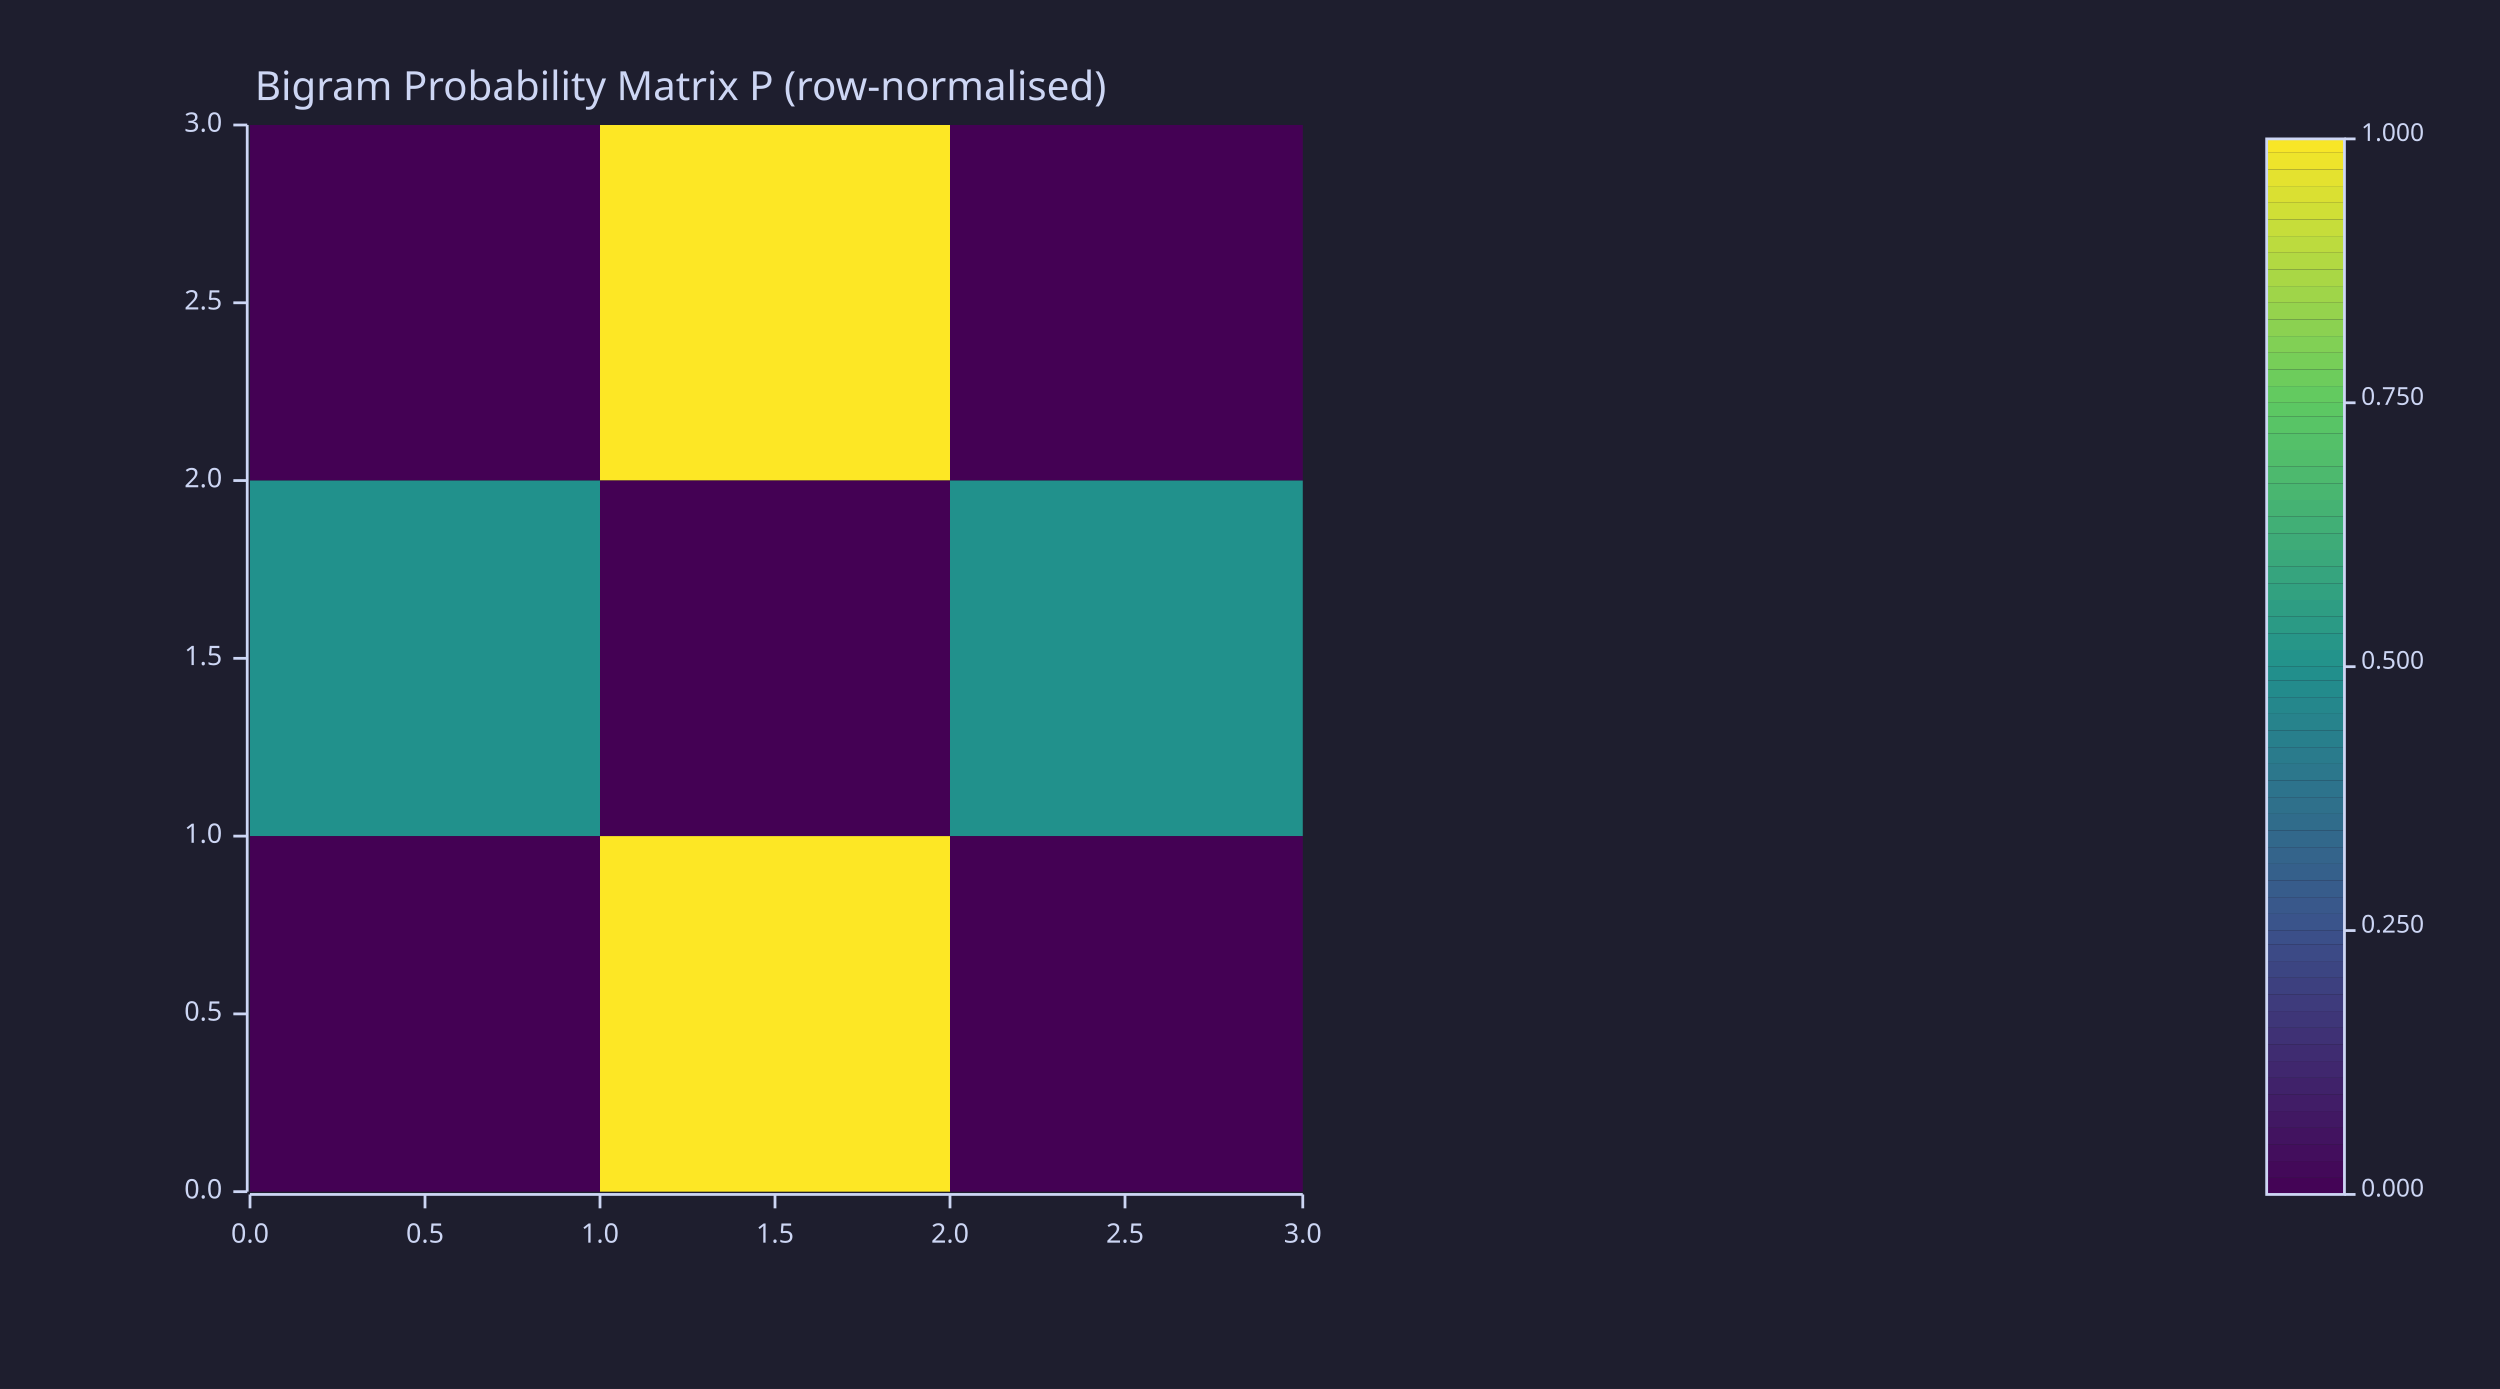
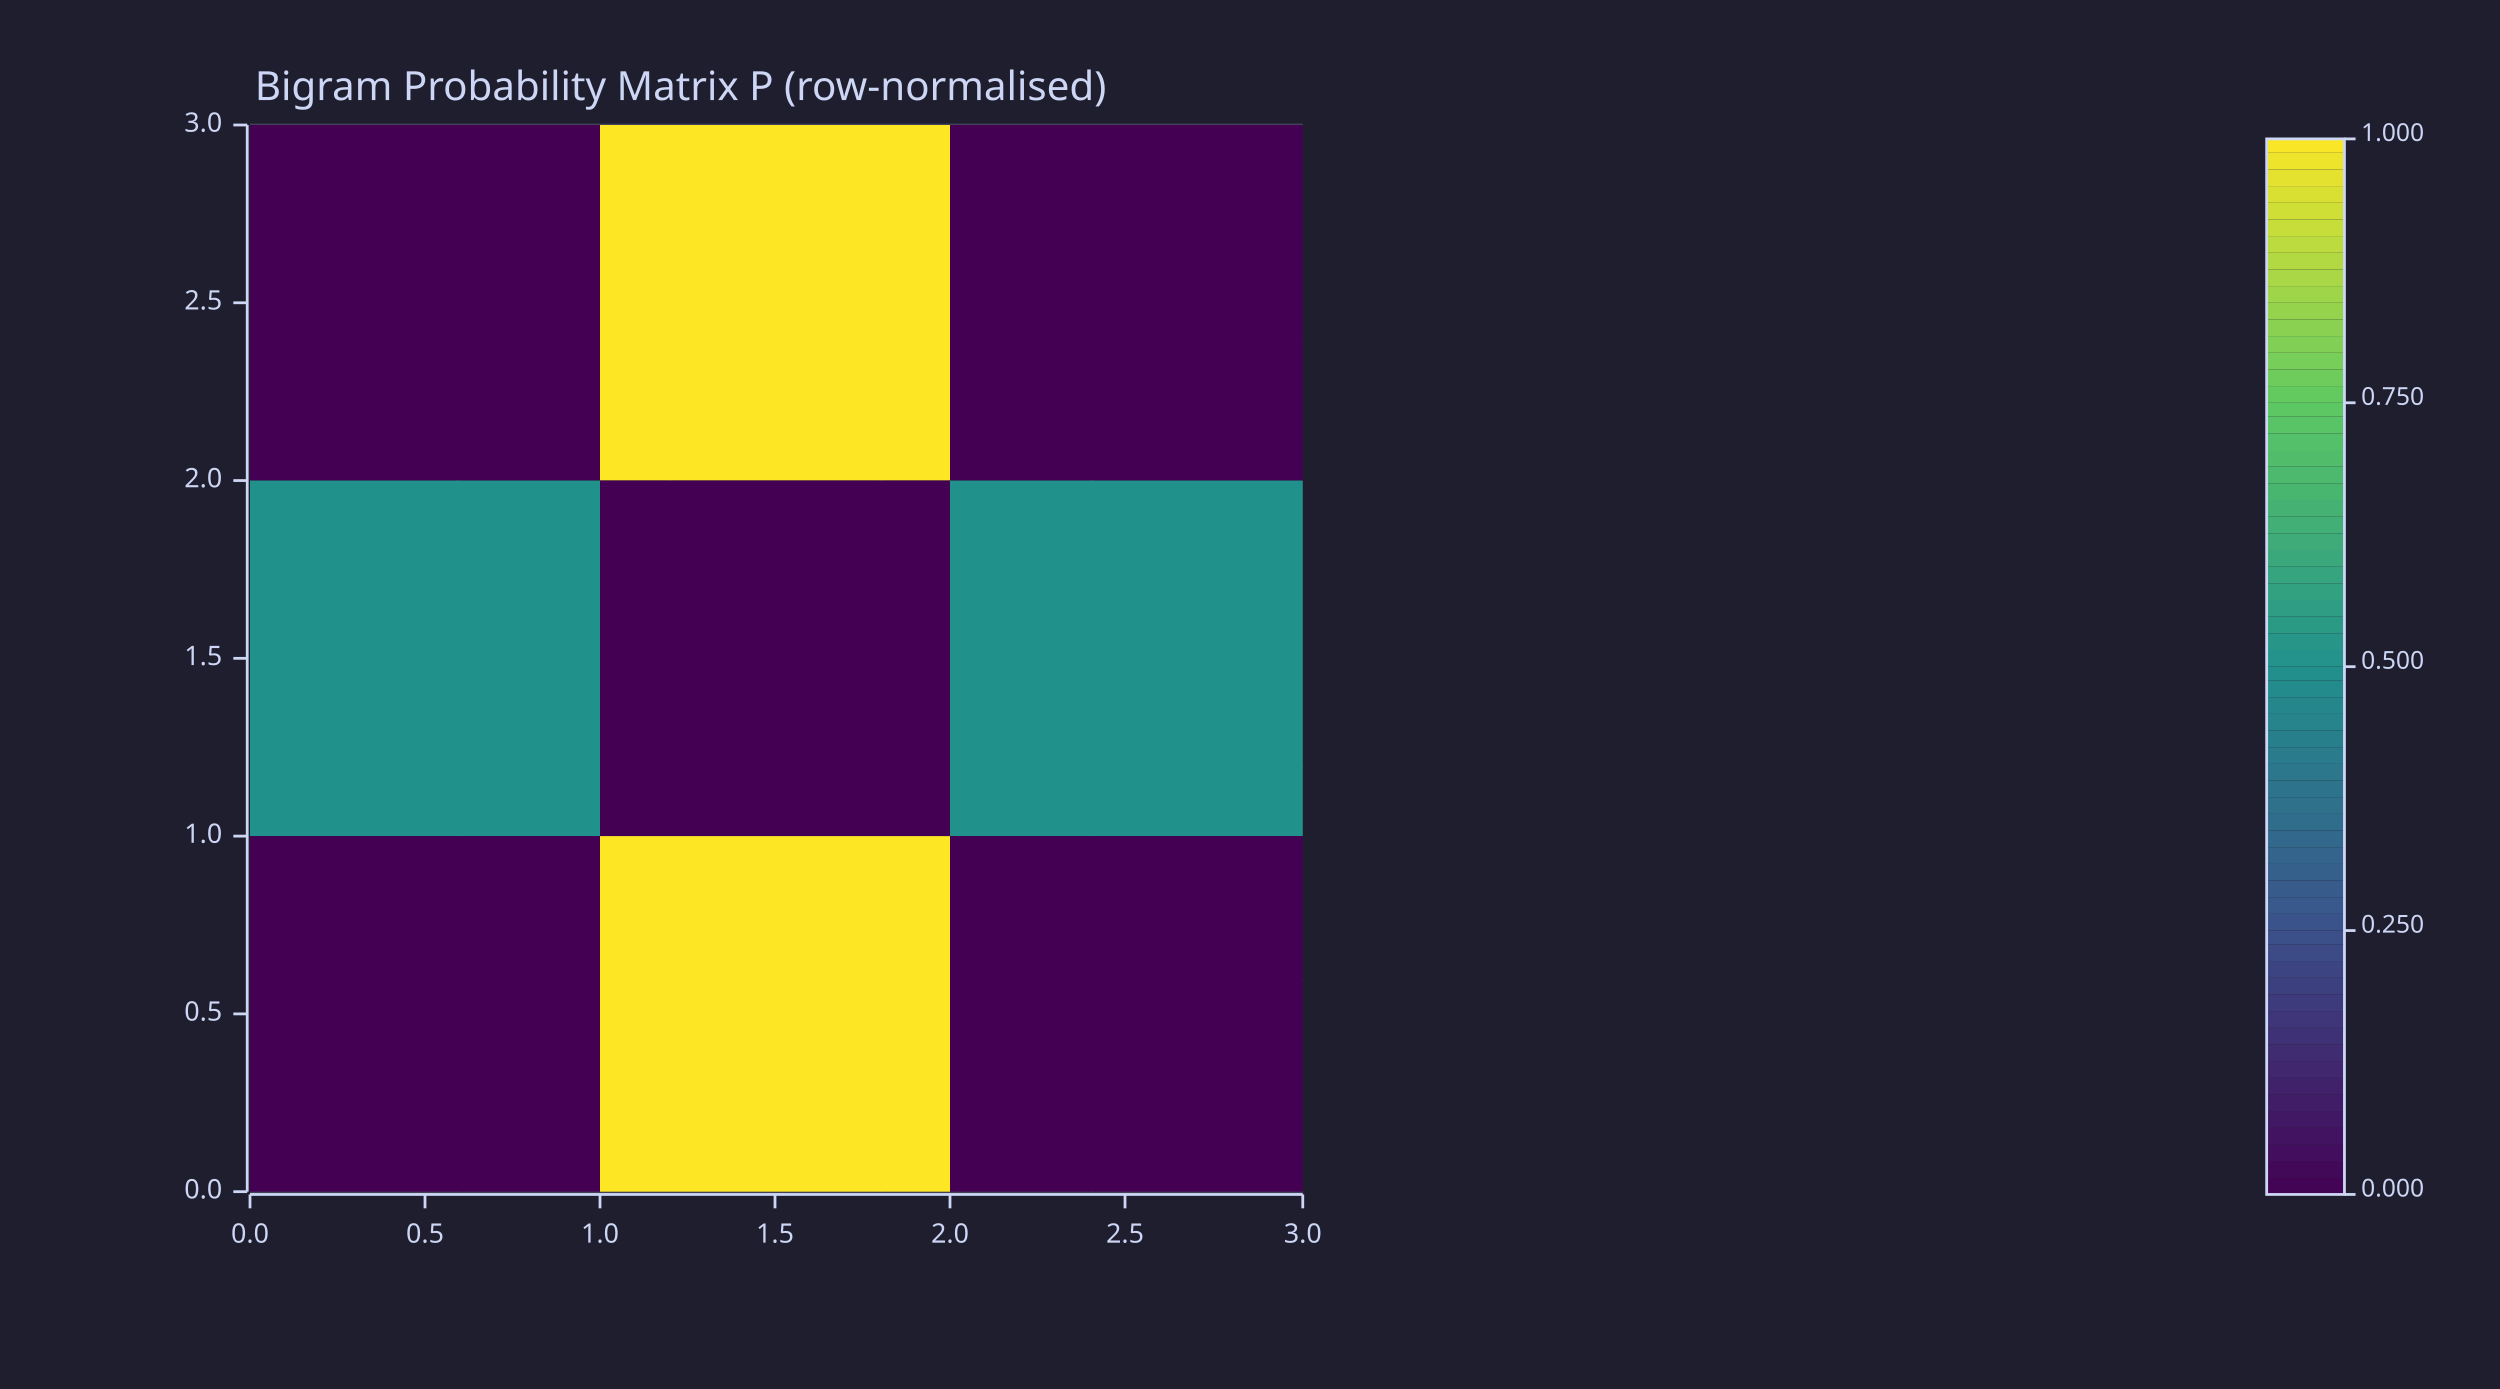
<svg xmlns="http://www.w3.org/2000/svg" width="900" height="500" viewBox="0 0 900 500">
  <rect x="0" y="0" width="900" height="500" opacity="1" fill="#1E1E2E" stroke="none" />
  <rect x="0" y="0" width="900" height="500" opacity="1" fill="#1E1E2E" stroke="none" />
  <text x="245" y="25" dy="0.76em" text-anchor="middle" font-family="sans-serif" font-size="14.516" opacity="1" fill="#CDD6F4">
Bigram Probability Matrix P (row-normalised)
</text>
  <text x="20" y="237" dy="0.76em" text-anchor="middle" font-family="sans-serif" font-size="11.29" opacity="1" fill="#CDD6F4" transform="rotate(270, 20, 237)">

</text>
  <text x="280" y="480" dy="-0.5ex" text-anchor="middle" font-family="sans-serif" font-size="11.29" opacity="1" fill="#CDD6F4">

</text>
  <polyline fill="none" opacity="1" stroke="#CDD6F4" stroke-width="1" points="89,45 89,429 " />
  <text x="80" y="429" dy="0.5ex" text-anchor="end" font-family="sans-serif" font-size="9.677" opacity="1" fill="#CDD6F4">
0.0
</text>
  <polyline fill="none" opacity="1" stroke="#CDD6F4" stroke-width="1" points="84,429 89,429 " />
  <text x="80" y="365" dy="0.5ex" text-anchor="end" font-family="sans-serif" font-size="9.677" opacity="1" fill="#CDD6F4">
0.5
</text>
  <polyline fill="none" opacity="1" stroke="#CDD6F4" stroke-width="1" points="84,365 89,365 " />
  <text x="80" y="301" dy="0.5ex" text-anchor="end" font-family="sans-serif" font-size="9.677" opacity="1" fill="#CDD6F4">
1.0
</text>
  <polyline fill="none" opacity="1" stroke="#CDD6F4" stroke-width="1" points="84,301 89,301 " />
  <text x="80" y="237" dy="0.5ex" text-anchor="end" font-family="sans-serif" font-size="9.677" opacity="1" fill="#CDD6F4">
1.5
</text>
  <polyline fill="none" opacity="1" stroke="#CDD6F4" stroke-width="1" points="84,237 89,237 " />
  <text x="80" y="173" dy="0.5ex" text-anchor="end" font-family="sans-serif" font-size="9.677" opacity="1" fill="#CDD6F4">
2.0
</text>
  <polyline fill="none" opacity="1" stroke="#CDD6F4" stroke-width="1" points="84,173 89,173 " />
  <text x="80" y="109" dy="0.5ex" text-anchor="end" font-family="sans-serif" font-size="9.677" opacity="1" fill="#CDD6F4">
2.5
</text>
  <polyline fill="none" opacity="1" stroke="#CDD6F4" stroke-width="1" points="84,109 89,109 " />
  <text x="80" y="45" dy="0.5ex" text-anchor="end" font-family="sans-serif" font-size="9.677" opacity="1" fill="#CDD6F4">
3.0
</text>
  <polyline fill="none" opacity="1" stroke="#CDD6F4" stroke-width="1" points="84,45 89,45 " />
  <polyline fill="none" opacity="1" stroke="#CDD6F4" stroke-width="1" points="90,430 469,430 " />
  <text x="90" y="440" dy="0.76em" text-anchor="middle" font-family="sans-serif" font-size="9.677" opacity="1" fill="#CDD6F4">
0.0
</text>
  <polyline fill="none" opacity="1" stroke="#CDD6F4" stroke-width="1" points="90,430 90,435 " />
  <text x="153" y="440" dy="0.76em" text-anchor="middle" font-family="sans-serif" font-size="9.677" opacity="1" fill="#CDD6F4">
0.5
</text>
  <polyline fill="none" opacity="1" stroke="#CDD6F4" stroke-width="1" points="153,430 153,435 " />
  <text x="216" y="440" dy="0.76em" text-anchor="middle" font-family="sans-serif" font-size="9.677" opacity="1" fill="#CDD6F4">
1.0
</text>
  <polyline fill="none" opacity="1" stroke="#CDD6F4" stroke-width="1" points="216,430 216,435 " />
  <text x="279" y="440" dy="0.76em" text-anchor="middle" font-family="sans-serif" font-size="9.677" opacity="1" fill="#CDD6F4">
1.5
</text>
  <polyline fill="none" opacity="1" stroke="#CDD6F4" stroke-width="1" points="279,430 279,435 " />
  <text x="342" y="440" dy="0.76em" text-anchor="middle" font-family="sans-serif" font-size="9.677" opacity="1" fill="#CDD6F4">
2.0
</text>
  <polyline fill="none" opacity="1" stroke="#CDD6F4" stroke-width="1" points="342,430 342,435 " />
  <text x="405" y="440" dy="0.76em" text-anchor="middle" font-family="sans-serif" font-size="9.677" opacity="1" fill="#CDD6F4">
2.5
</text>
  <polyline fill="none" opacity="1" stroke="#CDD6F4" stroke-width="1" points="405,430 405,435 " />
  <text x="469" y="440" dy="0.76em" text-anchor="middle" font-family="sans-serif" font-size="9.677" opacity="1" fill="#CDD6F4">
3.0
</text>
  <polyline fill="none" opacity="1" stroke="#CDD6F4" stroke-width="1" points="469,430 469,435 " />
+   <polyline fill="none" opacity="0.3" stroke="#9696B4" stroke-width="1" points="90,429 469,429 " />
+   <polyline fill="none" opacity="0.3" stroke="#9696B4" stroke-width="1" points="90,353 469,353 " />
+   <polyline fill="none" opacity="0.3" stroke="#9696B4" stroke-width="1" points="90,276 469,276 " />
+   <polyline fill="none" opacity="0.3" stroke="#9696B4" stroke-width="1" points="90,199 469,199 " />
+   <polyline fill="none" opacity="0.3" stroke="#9696B4" stroke-width="1" points="90,122 469,122 " />
+   <polyline fill="none" opacity="0.3" stroke="#9696B4" stroke-width="1" points="90,45 469,45 " />
+   <polyline fill="none" opacity="0.3" stroke="#9696B4" stroke-width="1" points="165,429 165,45 " />
+   <polyline fill="none" opacity="0.3" stroke="#9696B4" stroke-width="1" points="241,429 241,45 " />
+   <polyline fill="none" opacity="0.3" stroke="#9696B4" stroke-width="1" points="317,429 317,45 " />
+   <polyline fill="none" opacity="0.3" stroke="#9696B4" stroke-width="1" points="393,429 393,45 " />
  <rect x="90" y="45" width="126" height="128" opacity="1" fill="#440154" stroke="none" />
  <rect x="216" y="45" width="126" height="128" opacity="1" fill="#FDE725" stroke="none" />
  <rect x="342" y="45" width="127" height="128" opacity="1" fill="#440154" stroke="none" />
  <rect x="90" y="173" width="126" height="128" opacity="1" fill="#21918C" stroke="none" />
  <rect x="216" y="173" width="126" height="128" opacity="1" fill="#440154" stroke="none" />
  <rect x="342" y="173" width="127" height="128" opacity="1" fill="#21918C" stroke="none" />
  <rect x="90" y="301" width="126" height="128" opacity="1" fill="#440154" stroke="none" />
  <rect x="216" y="301" width="126" height="128" opacity="1" fill="#FDE725" stroke="none" />
  <rect x="342" y="301" width="127" height="128" opacity="1" fill="#440154" stroke="none" />
  <rect x="816" y="50" width="28" height="5" opacity="1" fill="#F8E627" stroke="none" />
  <rect x="816" y="55" width="28" height="6" opacity="1" fill="#EEE42B" stroke="none" />
  <rect x="816" y="61" width="28" height="6" opacity="1" fill="#E4E22F" stroke="none" />
  <rect x="816" y="67" width="28" height="6" opacity="1" fill="#DAE032" stroke="none" />
  <rect x="816" y="73" width="28" height="6" opacity="1" fill="#D0DF36" stroke="none" />
  <rect x="816" y="79" width="28" height="6" opacity="1" fill="#C6DD3A" stroke="none" />
  <rect x="816" y="85" width="28" height="6" opacity="1" fill="#BCDB3E" stroke="none" />
  <rect x="816" y="91" width="28" height="6" opacity="1" fill="#B2D942" stroke="none" />
  <rect x="816" y="97" width="28" height="6" opacity="1" fill="#A9D745" stroke="none" />
  <rect x="816" y="103" width="28" height="6" opacity="1" fill="#9FD549" stroke="none" />
  <rect x="816" y="109" width="28" height="6" opacity="1" fill="#95D34D" stroke="none" />
  <rect x="816" y="115" width="28" height="6" opacity="1" fill="#8BD151" stroke="none" />
  <rect x="816" y="121" width="28" height="6" opacity="1" fill="#81D055" stroke="none" />
  <rect x="816" y="127" width="28" height="6" opacity="1" fill="#77CE58" stroke="none" />
  <rect x="816" y="133" width="28" height="6" opacity="1" fill="#6DCC5C" stroke="none" />
  <rect x="816" y="139" width="28" height="6" opacity="1" fill="#63CA60" stroke="none" />
  <rect x="816" y="145" width="28" height="5" opacity="1" fill="#5CC763" stroke="none" />
  <rect x="816" y="150" width="28" height="6" opacity="1" fill="#58C466" stroke="none" />
  <rect x="816" y="156" width="28" height="6" opacity="1" fill="#54C069" stroke="none" />
  <rect x="816" y="162" width="28" height="6" opacity="1" fill="#51BD6B" stroke="none" />
  <rect x="816" y="168" width="28" height="6" opacity="1" fill="#4DB96E" stroke="none" />
  <rect x="816" y="174" width="28" height="6" opacity="1" fill="#49B670" stroke="none" />
  <rect x="816" y="180" width="28" height="6" opacity="1" fill="#45B273" stroke="none" />
  <rect x="816" y="186" width="28" height="6" opacity="1" fill="#41AF76" stroke="none" />
  <rect x="816" y="192" width="28" height="6" opacity="1" fill="#3EAB78" stroke="none" />
  <rect x="816" y="198" width="28" height="6" opacity="1" fill="#3AA87B" stroke="none" />
  <rect x="816" y="204" width="28" height="6" opacity="1" fill="#36A47E" stroke="none" />
  <rect x="816" y="210" width="28" height="6" opacity="1" fill="#32A180" stroke="none" />
  <rect x="816" y="216" width="28" height="6" opacity="1" fill="#2E9D83" stroke="none" />
  <rect x="816" y="222" width="28" height="6" opacity="1" fill="#2B9A85" stroke="none" />
  <rect x="816" y="228" width="28" height="6" opacity="1" fill="#279688" stroke="none" />
  <rect x="816" y="234" width="28" height="6" opacity="1" fill="#23938B" stroke="none" />
  <rect x="816" y="240" width="28" height="5" opacity="1" fill="#228F8C" stroke="none" />
  <rect x="816" y="245" width="28" height="6" opacity="1" fill="#238B8C" stroke="none" />
  <rect x="816" y="251" width="28" height="6" opacity="1" fill="#25878C" stroke="none" />
  <rect x="816" y="257" width="28" height="6" opacity="1" fill="#27838C" stroke="none" />
  <rect x="816" y="263" width="28" height="6" opacity="1" fill="#287F8C" stroke="none" />
  <rect x="816" y="269" width="28" height="6" opacity="1" fill="#2A7B8C" stroke="none" />
  <rect x="816" y="275" width="28" height="6" opacity="1" fill="#2C778C" stroke="none" />
  <rect x="816" y="281" width="28" height="6" opacity="1" fill="#2D738C" stroke="none" />
  <rect x="816" y="287" width="28" height="6" opacity="1" fill="#2F708B" stroke="none" />
  <rect x="816" y="293" width="28" height="6" opacity="1" fill="#306C8B" stroke="none" />
  <rect x="816" y="299" width="28" height="6" opacity="1" fill="#32688B" stroke="none" />
  <rect x="816" y="305" width="28" height="6" opacity="1" fill="#34648B" stroke="none" />
  <rect x="816" y="311" width="28" height="6" opacity="1" fill="#35608B" stroke="none" />
  <rect x="816" y="317" width="28" height="6" opacity="1" fill="#375C8B" stroke="none" />
  <rect x="816" y="323" width="28" height="6" opacity="1" fill="#39588B" stroke="none" />
  <rect x="816" y="329" width="28" height="6" opacity="1" fill="#3A548B" stroke="none" />
  <rect x="816" y="335" width="28" height="5" opacity="1" fill="#3B4F89" stroke="none" />
  <rect x="816" y="340" width="28" height="6" opacity="1" fill="#3C4A86" stroke="none" />
  <rect x="816" y="346" width="28" height="6" opacity="1" fill="#3C4582" stroke="none" />
  <rect x="816" y="352" width="28" height="6" opacity="1" fill="#3D407F" stroke="none" />
  <rect x="816" y="358" width="28" height="6" opacity="1" fill="#3E3B7C" stroke="none" />
  <rect x="816" y="364" width="28" height="6" opacity="1" fill="#3E3678" stroke="none" />
  <rect x="816" y="370" width="28" height="6" opacity="1" fill="#3F3175" stroke="none" />
  <rect x="816" y="376" width="28" height="6" opacity="1" fill="#3F2C71" stroke="none" />
  <rect x="816" y="382" width="28" height="6" opacity="1" fill="#40276E" stroke="none" />
  <rect x="816" y="388" width="28" height="6" opacity="1" fill="#40226A" stroke="none" />
  <rect x="816" y="394" width="28" height="6" opacity="1" fill="#411D67" stroke="none" />
  <rect x="816" y="400" width="28" height="6" opacity="1" fill="#411863" stroke="none" />
  <rect x="816" y="406" width="28" height="6" opacity="1" fill="#421360" stroke="none" />
  <rect x="816" y="412" width="28" height="6" opacity="1" fill="#430E5D" stroke="none" />
  <rect x="816" y="418" width="28" height="6" opacity="1" fill="#430959" stroke="none" />
  <rect x="816" y="424" width="28" height="6" opacity="1" fill="#440456" stroke="none" />
  <rect x="816" y="50" width="28" height="380" opacity="1" fill="none" stroke="#CDD6F4" />
  <polyline fill="none" opacity="1" stroke="#CDD6F4" stroke-width="1" points="844,430 848,430 " />
  <text x="850" y="424" dy="0.76em" text-anchor="start" font-family="sans-serif" font-size="8.871" opacity="1" fill="#CDD6F4">
0.000
</text>
  <polyline fill="none" opacity="1" stroke="#CDD6F4" stroke-width="1" points="844,335 848,335 " />
  <text x="850" y="329" dy="0.76em" text-anchor="start" font-family="sans-serif" font-size="8.871" opacity="1" fill="#CDD6F4">
0.250
</text>
  <polyline fill="none" opacity="1" stroke="#CDD6F4" stroke-width="1" points="844,240 848,240 " />
  <text x="850" y="234" dy="0.76em" text-anchor="start" font-family="sans-serif" font-size="8.871" opacity="1" fill="#CDD6F4">
0.500
</text>
  <polyline fill="none" opacity="1" stroke="#CDD6F4" stroke-width="1" points="844,145 848,145 " />
  <text x="850" y="139" dy="0.76em" text-anchor="start" font-family="sans-serif" font-size="8.871" opacity="1" fill="#CDD6F4">
0.750
</text>
  <polyline fill="none" opacity="1" stroke="#CDD6F4" stroke-width="1" points="844,50 848,50 " />
  <text x="850" y="44" dy="0.76em" text-anchor="start" font-family="sans-serif" font-size="8.871" opacity="1" fill="#CDD6F4">
1.000
</text>
</svg>
